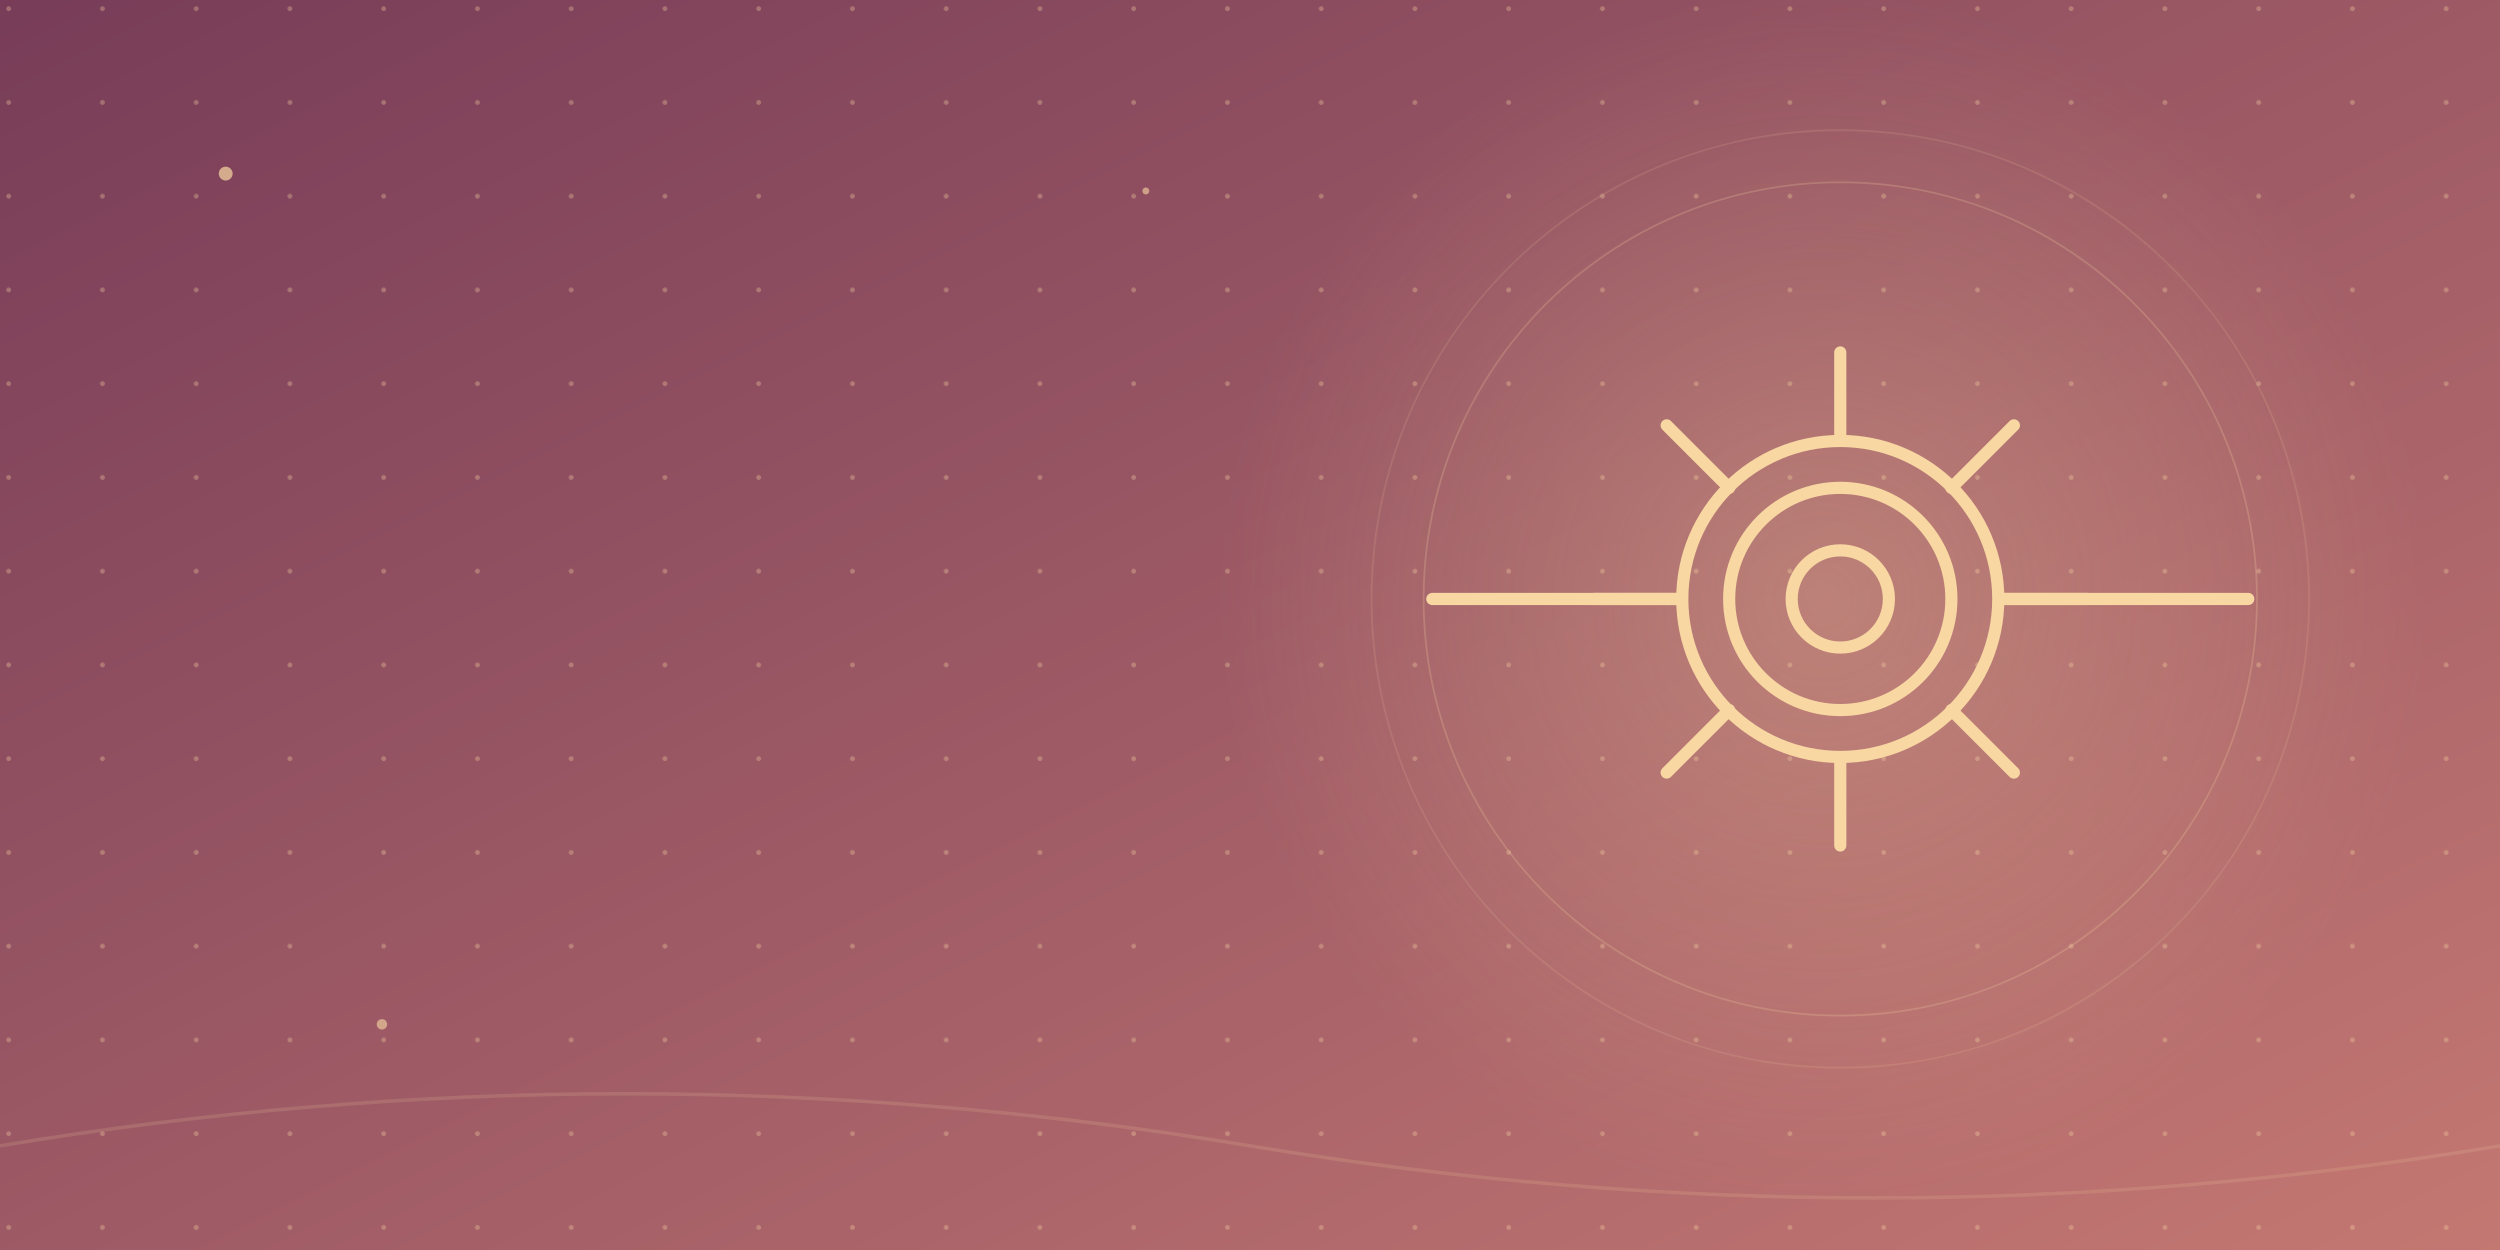
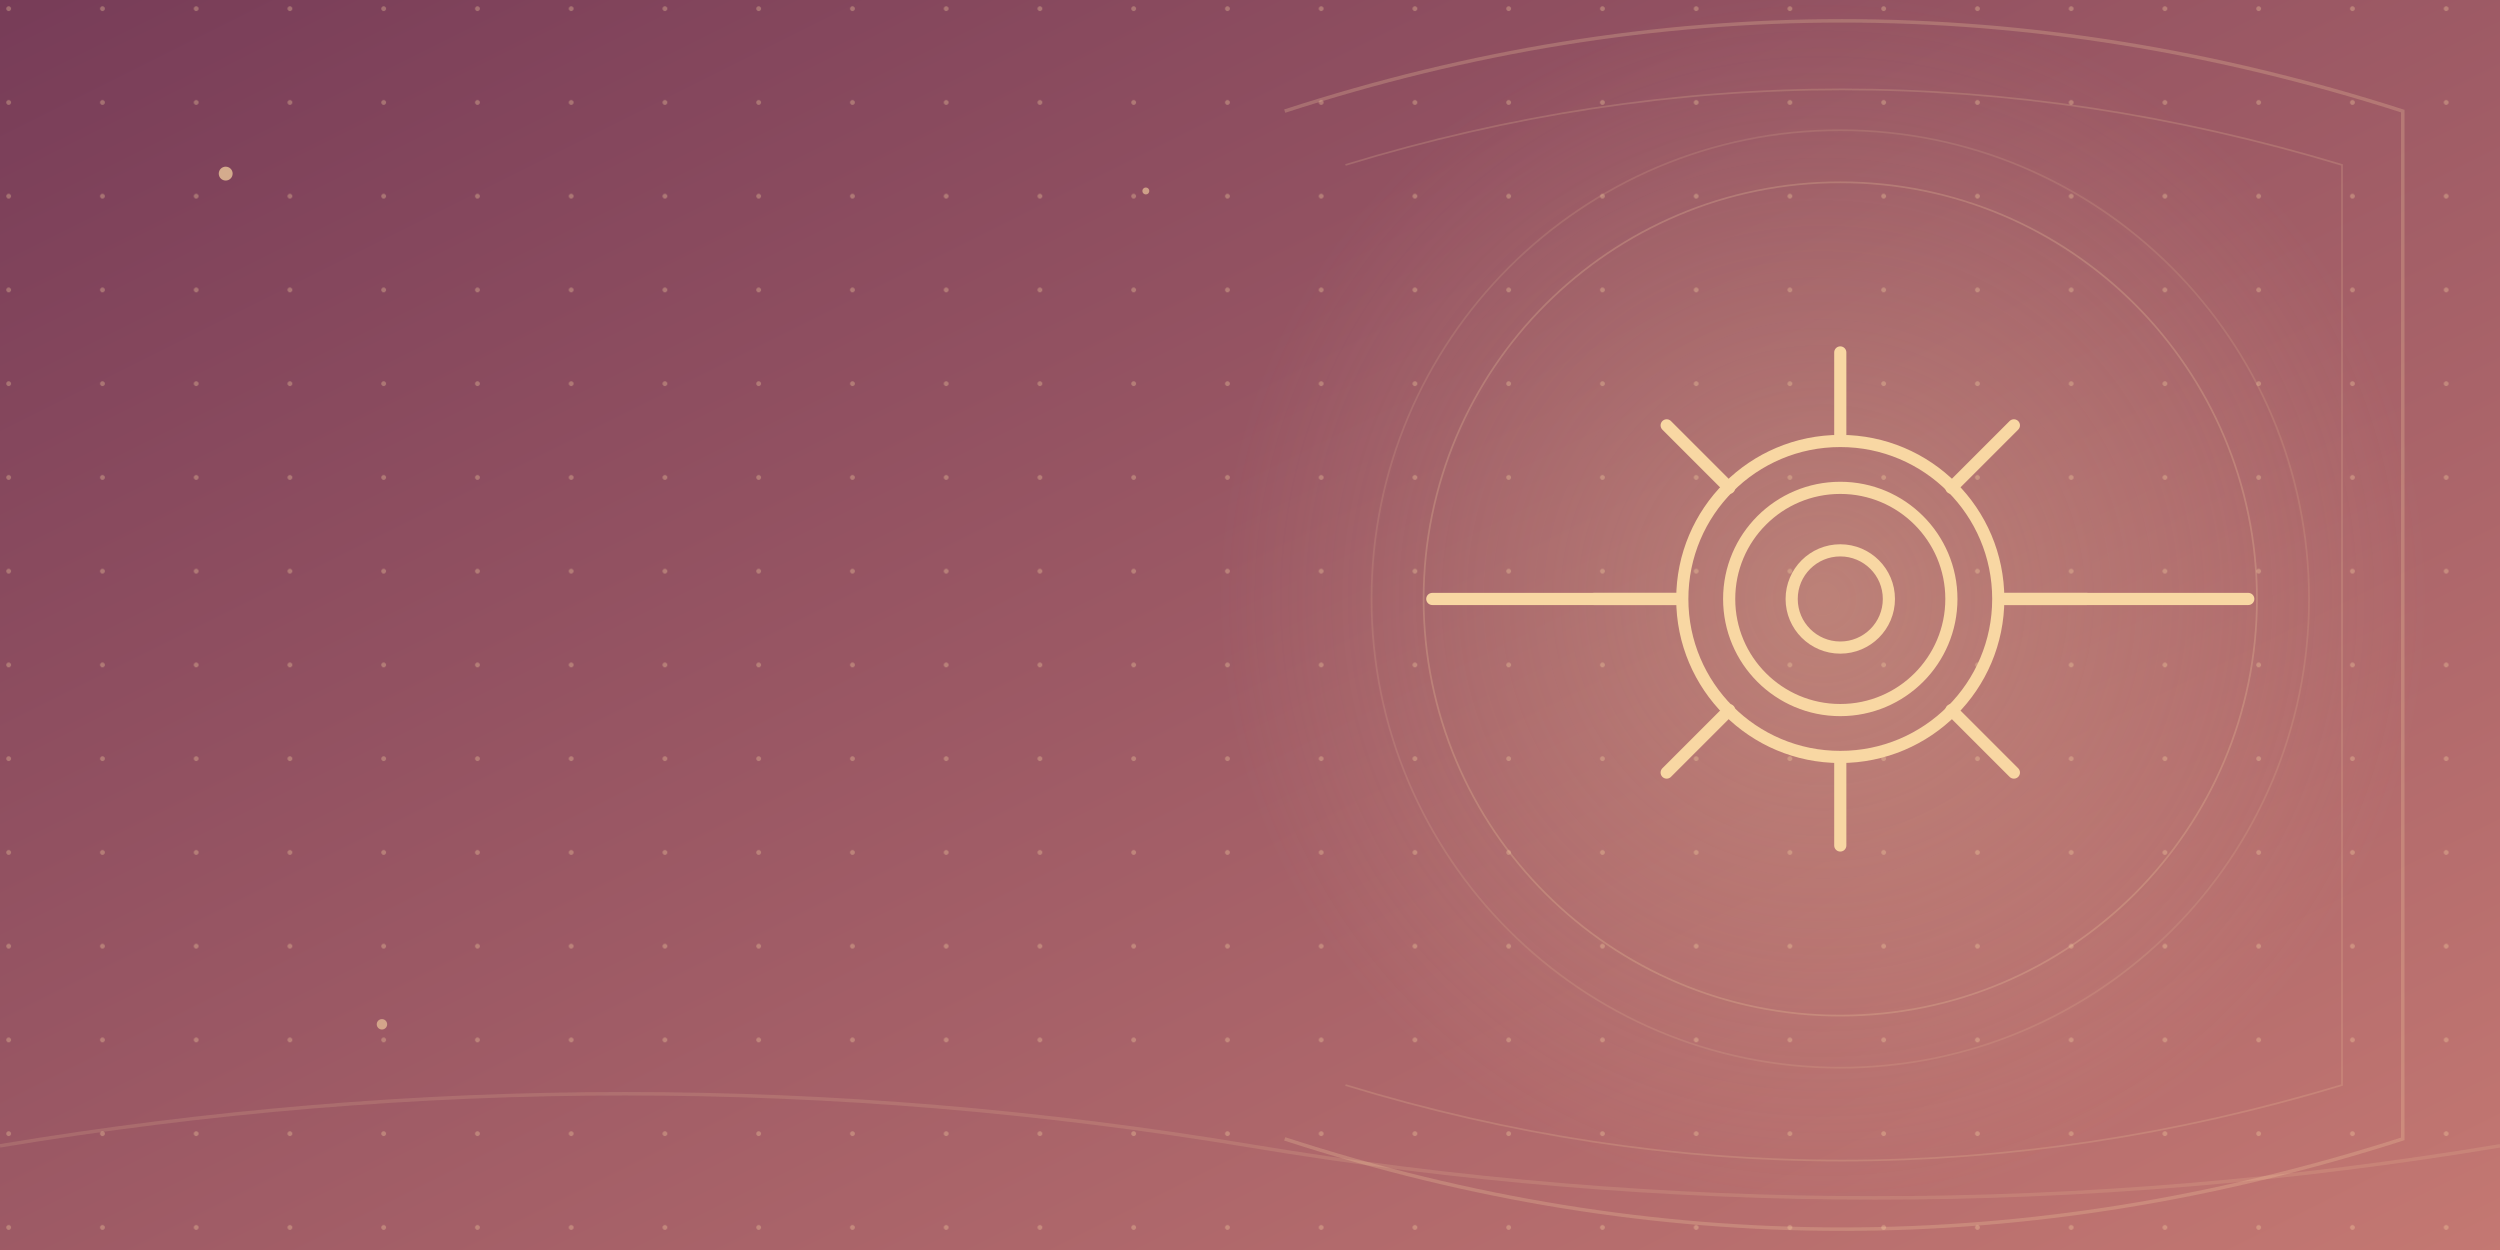
<svg xmlns="http://www.w3.org/2000/svg" viewBox="0 0 1440 720" role="img" aria-label="Raksha Bandhan festival artwork">
  <defs>
    <linearGradient id="bg" x2="1" y2="1">
      <stop stop-color="#773c58" />
      <stop offset="1" stop-color="#c47872" />
    </linearGradient>
    <radialGradient id="glow">
      <stop stop-color="#f8d7a3" stop-opacity=".28" />
      <stop offset="1" stop-color="#f8d7a3" stop-opacity="0" />
    </radialGradient>
    <pattern id="dots" width="54" height="54" patternUnits="userSpaceOnUse">
      <circle cx="5" cy="5" r="1.4" fill="#f8d7a3" opacity=".32" />
    </pattern>
  </defs>
  <rect width="1440" height="720" fill="url(#bg)" />
  <rect width="1440" height="720" fill="url(#dots)" />
  <circle cx="1050" cy="345" r="350" fill="url(#glow)" />
  <circle cx="1060" cy="345" r="240" fill="none" stroke="#f8d7a3" opacity=".22" />
  <circle cx="1060" cy="345" r="270" fill="none" stroke="#f8d7a3" opacity=".13" />
+   <path d="M740 64 Q1060 -40 1384 64 V656 Q1060 760 740 656" fill="none" stroke="#f8d7a3" stroke-width="2" opacity=".24" />
+   <path d="M775 95 Q1060 8 1349 95 V625 Q1060 712 775 625" fill="none" stroke="#f8d7a3" opacity=".18" />
  <g transform="translate(1060 345)" fill="none" stroke="#f8d7a3" stroke-width="7" stroke-linecap="round" stroke-linejoin="round">
    <path d="M-235 0 H-92 M92 0 H235" />
    <circle r="91" />
    <circle r="64" />
    <circle r="28" />
    <path d="M0 -142 V-92 M0 92 V142 M-142 0 H-92 M92 0 H142 M-100 -100 L-64 -64 M100 -100 L64 -64 M-100 100 L-64 64 M100 100 L64 64" />
  </g>
  <path d="M0 660 Q360 600 720 660 T1440 660" fill="none" stroke="#f8d7a3" opacity=".15" stroke-width="2" />
  <circle cx="130" cy="100" r="4" fill="#f8d7a3" opacity=".7" />
  <circle cx="220" cy="590" r="3" fill="#f8d7a3" opacity=".6" />
  <circle cx="660" cy="110" r="2" fill="#f8d7a3" opacity=".6" />
</svg>
